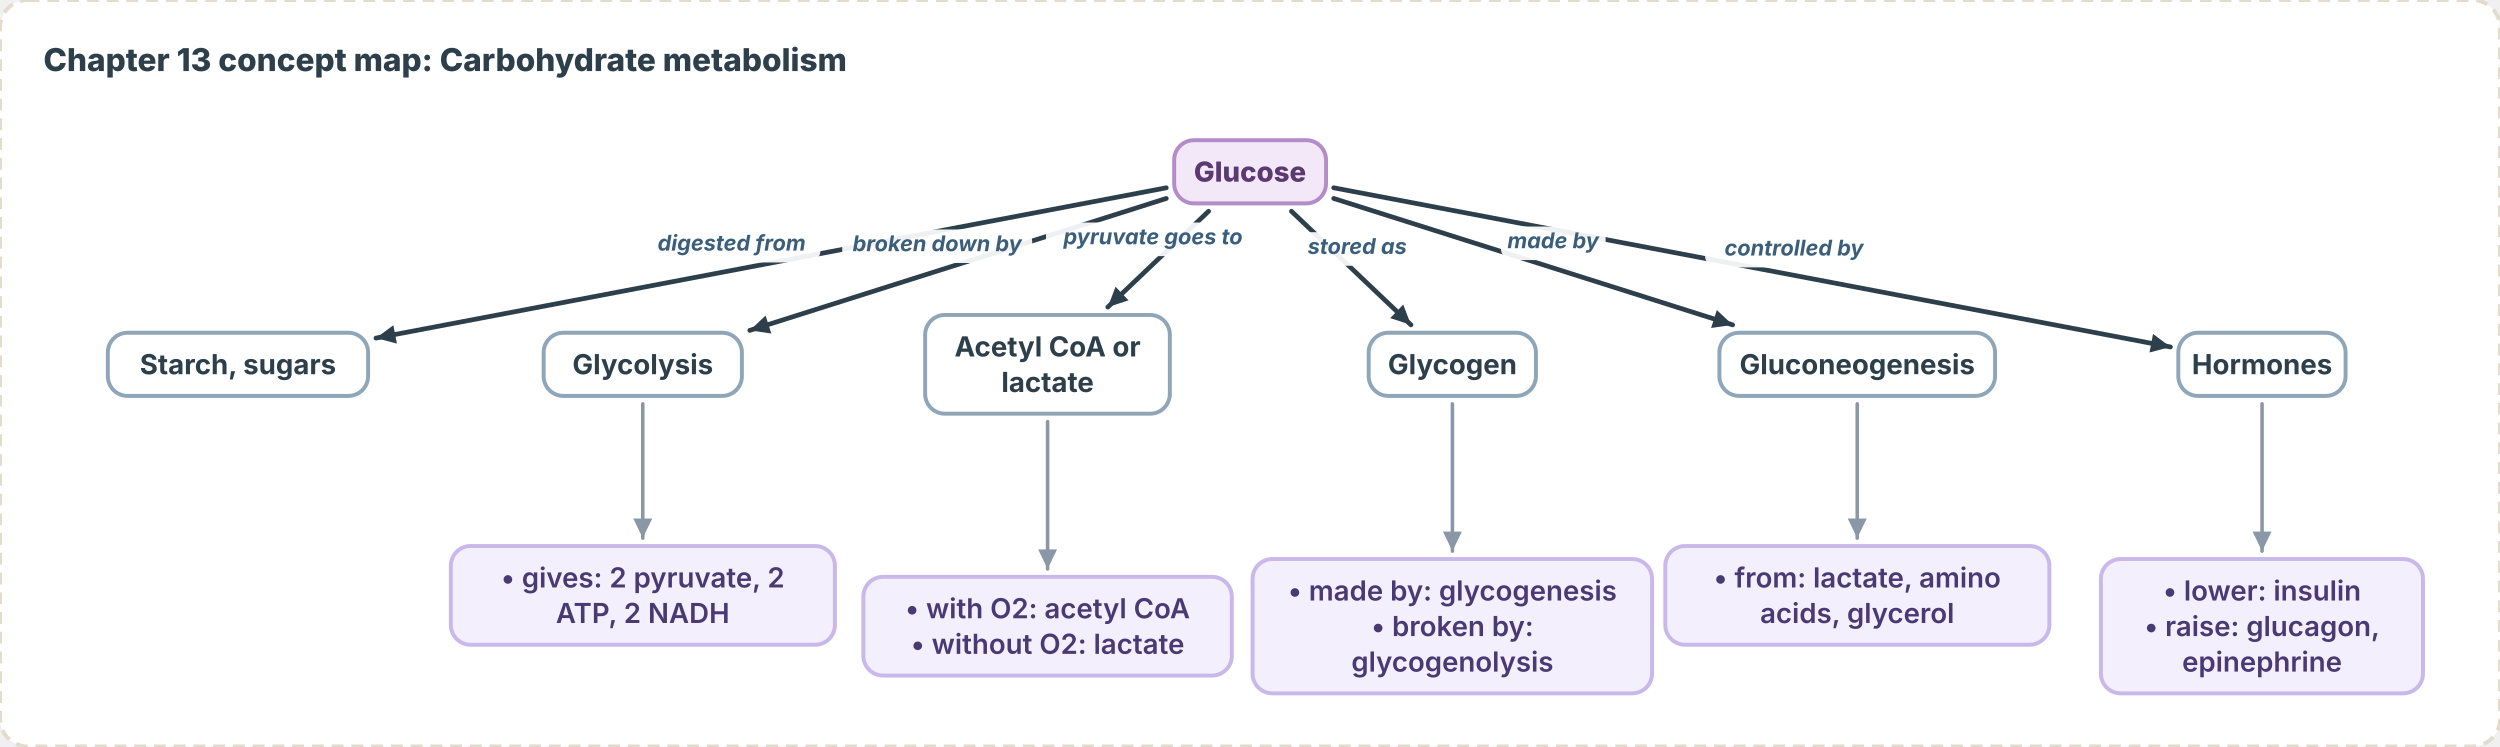
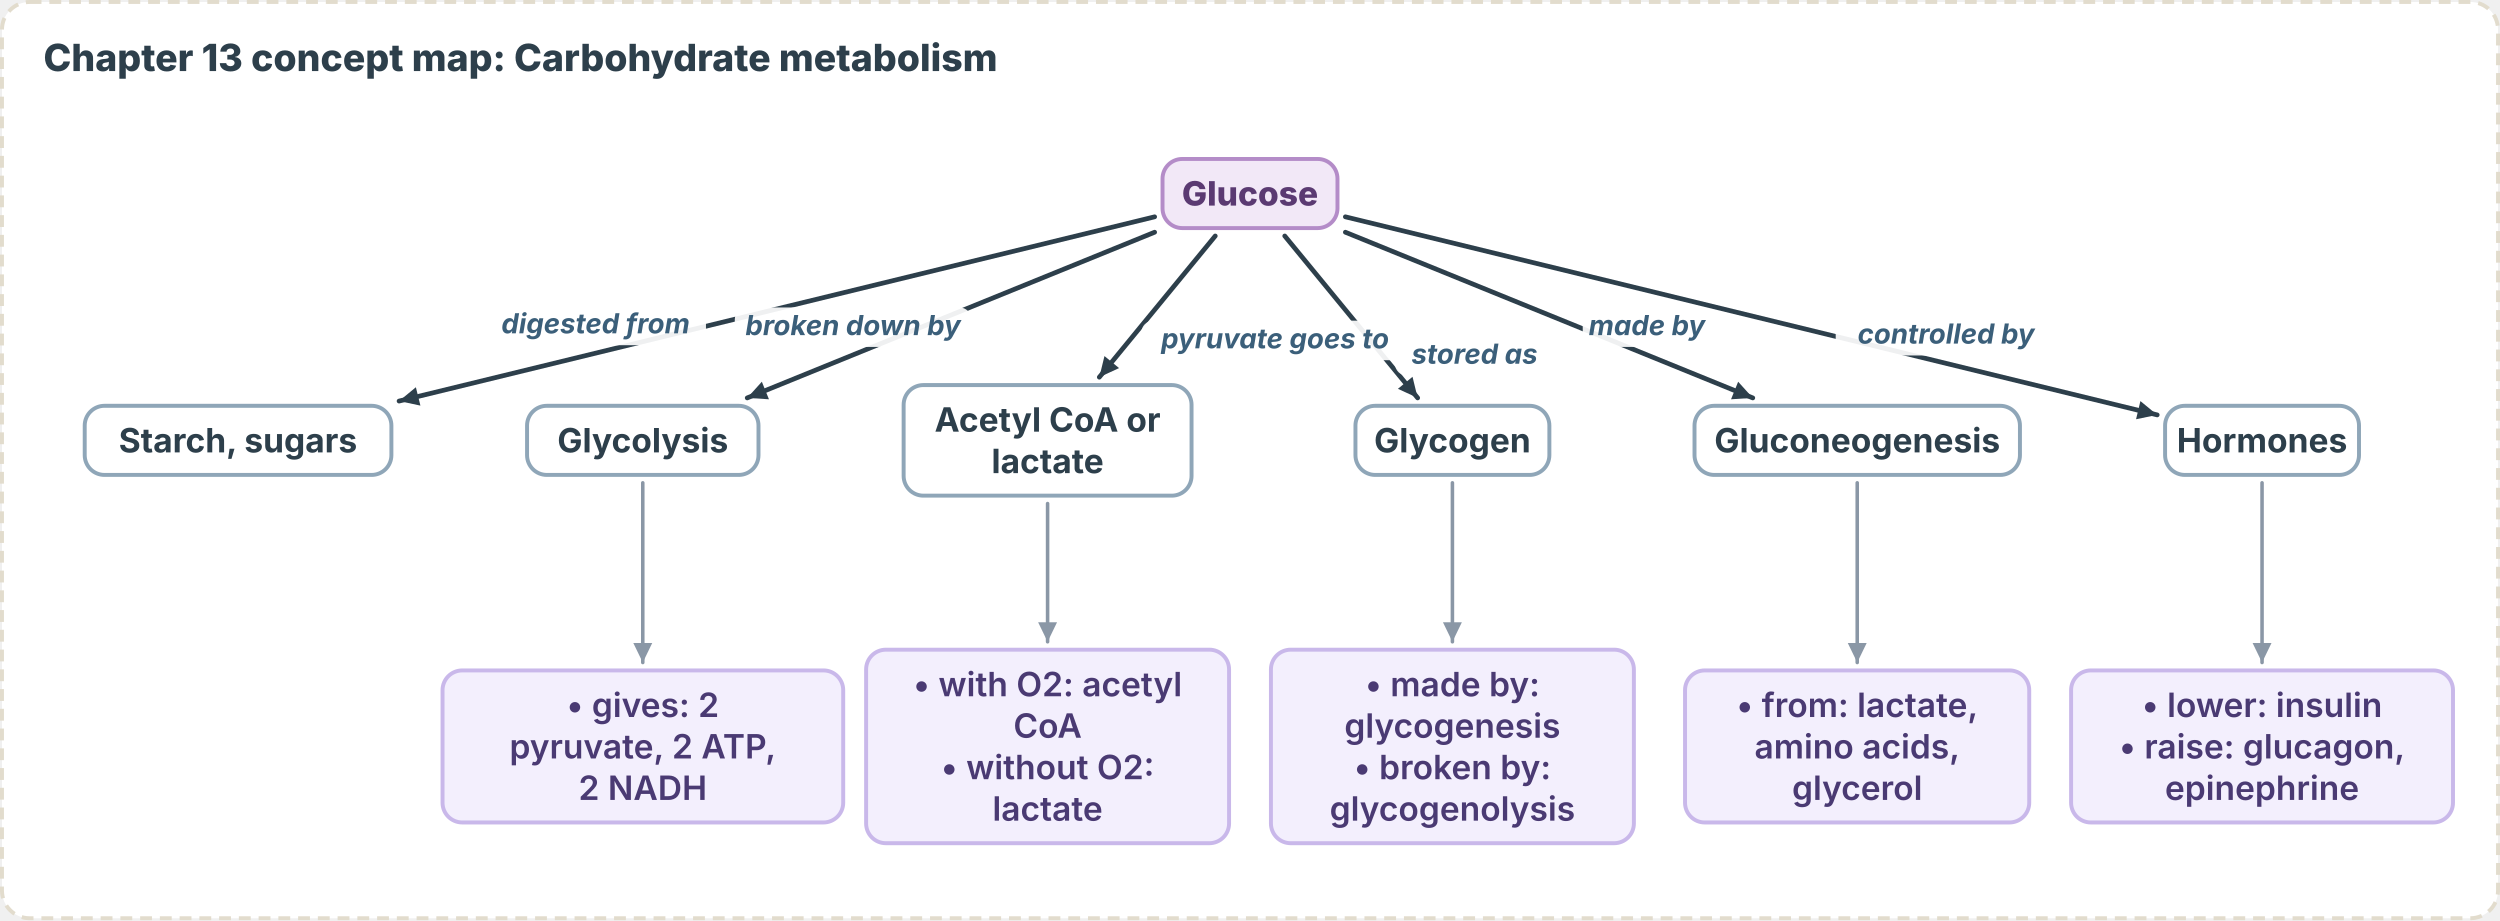
- <svg xmlns="http://www.w3.org/2000/svg" viewBox="0 0 1266 378" width="1266" height="378" style="max-width:100%;height:auto;display:block;margin:0 auto" role="img" aria-label="Concept map for Chapter 13, Carbohydrate metabolism. Glucose digested from Starch, sugars. Glucose broken down by Glycolysis (gives: 2 pyruvate, 2 ATP, 2 NADH). Glucose pyruvate goes to Acetyl CoA or lactate (with O2: acetyl CoA; without O2: lactate). Glucose stored as Glycogen (made by: glycogenesis; broken by: glycogenolysis). Glucose made by Gluconeogenesis (from: lactate, amino acids, glycerol). Glucose controlled by Hormones (lower: insulin; raise: glucagon, epinephrine).">
-   <rect width="100%" height="100%" rx="14" fill="#ffffff" stroke="#e2dccd" stroke-width="2" stroke-dasharray="6 4" />
-   <text x="22" y="36" font-size="16" font-weight="800" fill="#2d3f4b" font-family="Nunito,Inter,Helvetica,Arial,sans-serif">Chapter 13 concept map: Carbohydrate metabolism</text>
-   <path d="M590.6 95.1 L190.4 171.2" fill="none" stroke="#2d3f4b" stroke-width="2.4" stroke-linecap="round" stroke-linejoin="round" />
-   <path d="M190.4 171.2 L199.2 164.7 L201.0 174.0 Z" fill="#2d3f4b" />
-   <path d="M590.6 100.5 L379.7 167.3" fill="none" stroke="#2d3f4b" stroke-width="2.4" stroke-linecap="round" stroke-linejoin="round" />
-   <path d="M379.7 167.3 L387.7 159.8 L390.6 168.9 Z" fill="#2d3f4b" />
-   <path d="M325.5 204.5 L325.5 272.5" fill="none" stroke="#8a97a6" stroke-width="1.8" stroke-linecap="round" stroke-linejoin="round" />
-   <path d="M325.5 272.5 L320.7 262.6 L330.3 262.6 Z" fill="#8a97a6" />
-   <path d="M612.0 107.0 L561.0 155.5" fill="none" stroke="#2d3f4b" stroke-width="2.4" stroke-linecap="round" stroke-linejoin="round" />
-   <path d="M561.0 155.5 L564.9 145.2 L571.5 152.1 Z" fill="#2d3f4b" />
-   <path d="M530.5 213.5 L530.5 288.1" fill="none" stroke="#8a97a6" stroke-width="1.8" stroke-linecap="round" stroke-linejoin="round" />
-   <path d="M530.5 288.1 L525.7 278.2 L535.3 278.2 Z" fill="#8a97a6" />
-   <path d="M654.0 107.0 L714.5 164.5" fill="none" stroke="#2d3f4b" stroke-width="2.4" stroke-linecap="round" stroke-linejoin="round" />
-   <path d="M714.5 164.5 L704.0 161.1 L710.6 154.2 Z" fill="#2d3f4b" />
-   <path d="M735.5 204.5 L735.5 279.1" fill="none" stroke="#8a97a6" stroke-width="1.8" stroke-linecap="round" stroke-linejoin="round" />
-   <path d="M735.5 279.1 L730.7 269.2 L740.3 269.2 Z" fill="#8a97a6" />
-   <path d="M675.4 100.5 L877.4 164.5" fill="none" stroke="#2d3f4b" stroke-width="2.4" stroke-linecap="round" stroke-linejoin="round" />
-   <path d="M877.4 164.5 L866.5 166.1 L869.4 157.0 Z" fill="#2d3f4b" />
-   <path d="M940.5 204.5 L940.5 272.5" fill="none" stroke="#8a97a6" stroke-width="1.8" stroke-linecap="round" stroke-linejoin="round" />
-   <path d="M940.5 272.5 L935.7 262.6 L945.3 262.6 Z" fill="#8a97a6" />
-   <path d="M675.4 95.1 L1099.1 175.7" fill="none" stroke="#2d3f4b" stroke-width="2.4" stroke-linecap="round" stroke-linejoin="round" />
-   <path d="M1099.1 175.7 L1088.5 178.5 L1090.3 169.1 Z" fill="#2d3f4b" />
-   <path d="M1145.5 204.5 L1145.5 279.1" fill="none" stroke="#8a97a6" stroke-width="1.8" stroke-linecap="round" stroke-linejoin="round" />
-   <path d="M1145.5 279.1 L1140.7 269.2 L1150.3 269.2 Z" fill="#8a97a6" />
-   <rect x="594.6" y="71.0" width="76.9" height="32.0" rx="10" fill="#f2e8f7" stroke="#b48cc8" stroke-width="2" />
-   <text x="633.0" y="92.0" text-anchor="middle" font-size="14" font-weight="800" fill="#5b3a72" font-family="Nunito,Inter,Helvetica,Arial,sans-serif">Glucose</text>
-   <rect x="54.6" y="168.5" width="131.8" height="32.0" rx="10" fill="#ffffff" stroke="#8fa6b8" stroke-width="2" />
-   <text x="120.5" y="189.5" text-anchor="middle" font-size="14" font-weight="700" fill="#2d3f4b" font-family="Nunito,Inter,Helvetica,Arial,sans-serif">Starch, sugars</text>
-   <rect x="275.3" y="168.5" width="100.4" height="32.0" rx="10" fill="#ffffff" stroke="#8fa6b8" stroke-width="2" />
-   <text x="325.5" y="189.5" text-anchor="middle" font-size="14" font-weight="700" fill="#2d3f4b" font-family="Nunito,Inter,Helvetica,Arial,sans-serif">Glycolysis</text>
-   <rect x="228.3" y="276.5" width="194.5" height="50.0" rx="10" fill="#f3effd" stroke="#c9b8ea" stroke-width="2" />
-   <text x="325.5" y="297.5" text-anchor="middle" font-size="14" font-weight="600" fill="#4a3a73" font-family="Nunito,Inter,Helvetica,Arial,sans-serif">• gives: 2 pyruvate, 2</text>
-   <text x="325.5" y="315.5" text-anchor="middle" font-size="14" font-weight="600" fill="#4a3a73" font-family="Nunito,Inter,Helvetica,Arial,sans-serif">   ATP, 2 NADH</text>
-   <rect x="468.5" y="159.5" width="123.9" height="50.0" rx="10" fill="#ffffff" stroke="#8fa6b8" stroke-width="2" />
-   <text x="530.5" y="180.5" text-anchor="middle" font-size="14" font-weight="700" fill="#2d3f4b" font-family="Nunito,Inter,Helvetica,Arial,sans-serif">Acetyl CoA or</text>
-   <text x="530.5" y="198.5" text-anchor="middle" font-size="14" font-weight="700" fill="#2d3f4b" font-family="Nunito,Inter,Helvetica,Arial,sans-serif">lactate</text>
-   <rect x="437.2" y="292.1" width="186.6" height="50.0" rx="10" fill="#f3effd" stroke="#c9b8ea" stroke-width="2" />
-   <text x="530.5" y="313.1" text-anchor="middle" font-size="14" font-weight="600" fill="#4a3a73" font-family="Nunito,Inter,Helvetica,Arial,sans-serif">• with O2: acetyl CoA</text>
-   <text x="530.5" y="331.1" text-anchor="middle" font-size="14" font-weight="600" fill="#4a3a73" font-family="Nunito,Inter,Helvetica,Arial,sans-serif">• without O2: lactate</text>
-   <rect x="693.1" y="168.5" width="84.7" height="32.0" rx="10" fill="#ffffff" stroke="#8fa6b8" stroke-width="2" />
-   <text x="735.5" y="189.5" text-anchor="middle" font-size="14" font-weight="700" fill="#2d3f4b" font-family="Nunito,Inter,Helvetica,Arial,sans-serif">Glycogen</text>
-   <rect x="634.3" y="283.1" width="202.3" height="68.0" rx="10" fill="#f3effd" stroke="#c9b8ea" stroke-width="2" />
-   <text x="735.5" y="304.1" text-anchor="middle" font-size="14" font-weight="600" fill="#4a3a73" font-family="Nunito,Inter,Helvetica,Arial,sans-serif">• made by: glycogenesis</text>
-   <text x="735.5" y="322.1" text-anchor="middle" font-size="14" font-weight="600" fill="#4a3a73" font-family="Nunito,Inter,Helvetica,Arial,sans-serif">• broken by:</text>
-   <text x="735.5" y="340.1" text-anchor="middle" font-size="14" font-weight="600" fill="#4a3a73" font-family="Nunito,Inter,Helvetica,Arial,sans-serif">   glycogenolysis</text>
-   <rect x="870.7" y="168.5" width="139.6" height="32.0" rx="10" fill="#ffffff" stroke="#8fa6b8" stroke-width="2" />
-   <text x="940.5" y="189.5" text-anchor="middle" font-size="14" font-weight="700" fill="#2d3f4b" font-family="Nunito,Inter,Helvetica,Arial,sans-serif">Gluconeogenesis</text>
-   <rect x="843.3" y="276.5" width="194.5" height="50.0" rx="10" fill="#f3effd" stroke="#c9b8ea" stroke-width="2" />
-   <text x="940.5" y="297.5" text-anchor="middle" font-size="14" font-weight="600" fill="#4a3a73" font-family="Nunito,Inter,Helvetica,Arial,sans-serif">• from: lactate, amino</text>
-   <text x="940.5" y="315.5" text-anchor="middle" font-size="14" font-weight="600" fill="#4a3a73" font-family="Nunito,Inter,Helvetica,Arial,sans-serif">   acids, glycerol</text>
-   <rect x="1103.1" y="168.5" width="84.7" height="32.0" rx="10" fill="#ffffff" stroke="#8fa6b8" stroke-width="2" />
-   <text x="1145.5" y="189.5" text-anchor="middle" font-size="14" font-weight="700" fill="#2d3f4b" font-family="Nunito,Inter,Helvetica,Arial,sans-serif">Hormones</text>
-   <rect x="1063.9" y="283.1" width="163.1" height="68.0" rx="10" fill="#f3effd" stroke="#c9b8ea" stroke-width="2" />
-   <text x="1145.5" y="304.1" text-anchor="middle" font-size="14" font-weight="600" fill="#4a3a73" font-family="Nunito,Inter,Helvetica,Arial,sans-serif">• lower: insulin</text>
-   <text x="1145.5" y="322.1" text-anchor="middle" font-size="14" font-weight="600" fill="#4a3a73" font-family="Nunito,Inter,Helvetica,Arial,sans-serif">• raise: glucagon,</text>
-   <text x="1145.5" y="340.1" text-anchor="middle" font-size="14" font-weight="600" fill="#4a3a73" font-family="Nunito,Inter,Helvetica,Arial,sans-serif">   epinephrine</text>
-   <rect x="325.4" y="115.9" width="90.1" height="17.0" rx="6" fill="#ffffff" fill-opacity="0.92" />
-   <text x="370.5" y="126.9" text-anchor="middle" font-size="11" font-weight="700" font-style="italic" fill="#3b5f7a" font-family="Nunito,Inter,Helvetica,Arial,sans-serif">digested from</text>
-   <rect x="426.5" y="116.2" width="96.2" height="17.0" rx="6" fill="#ffffff" fill-opacity="0.92" />
-   <text x="474.6" y="127.2" text-anchor="middle" font-size="11" font-weight="700" font-style="italic" fill="#3b5f7a" font-family="Nunito,Inter,Helvetica,Arial,sans-serif">broken down by</text>
-   <rect x="529.7" y="112.7" width="108.6" height="17.0" rx="6" fill="#ffffff" fill-opacity="0.92" />
-   <text x="583.9" y="123.7" text-anchor="middle" font-size="11" font-weight="700" font-style="italic" fill="#3b5f7a" font-family="Nunito,Inter,Helvetica,Arial,sans-serif">pyruvate goes to</text>
-   <rect x="654.6" y="117.6" width="65.4" height="17.0" rx="6" fill="#ffffff" fill-opacity="0.92" />
-   <text x="687.3" y="128.6" text-anchor="middle" font-size="11" font-weight="700" font-style="italic" fill="#3b5f7a" font-family="Nunito,Inter,Helvetica,Arial,sans-serif">stored as</text>
-   <rect x="760.0" y="114.7" width="53.1" height="17.0" rx="6" fill="#ffffff" fill-opacity="0.92" />
-   <text x="786.5" y="125.7" text-anchor="middle" font-size="11" font-weight="700" font-style="italic" fill="#3b5f7a" font-family="Nunito,Inter,Helvetica,Arial,sans-serif">made by</text>
-   <rect x="863.4" y="118.4" width="90.1" height="17.0" rx="6" fill="#ffffff" fill-opacity="0.92" />
-   <text x="908.5" y="129.4" text-anchor="middle" font-size="11" font-weight="700" font-style="italic" fill="#3b5f7a" font-family="Nunito,Inter,Helvetica,Arial,sans-serif">controlled by</text>
+ <svg xmlns="http://www.w3.org/2000/svg" viewBox="0 0 1266 466" width="1266" height="466" style="max-width:100%;height:auto;display:block;margin:0 auto" role="img" aria-label="Concept map for Chapter 13, Carbohydrate metabolism. Glucose digested from Starch, sugars. Glucose broken down by Glycolysis (gives: 2 pyruvate, 2 ATP, 2 NADH). Glucose pyruvate goes to Acetyl CoA or lactate (with O2: acetyl CoA; without O2: lactate). Glucose stored as Glycogen (made by: glycogenesis; broken by: glycogenolysis). Glucose made by Gluconeogenesis (from: lactate, amino acids, glycerol). Glucose controlled by Hormones (lower: insulin; raise: glucagon, epinephrine).">
+   <rect x="1" y="1" width="1264" height="464" rx="14" fill="#ffffff" stroke="#e2dccd" stroke-width="2" stroke-dasharray="6 4" />
+   <text x="22" y="36" font-size="19" font-weight="800" fill="#2d3f4b" font-family="Nunito,Inter,Helvetica,Arial,sans-serif">Chapter 13 concept map: Carbohydrate metabolism</text>
+   <path d="M584.7 109.8 L202.1 203.1" fill="none" stroke="#2d3f4b" stroke-width="2.4" stroke-linecap="round" stroke-linejoin="round" />
+   <path d="M202.1 203.1 L210.6 196.1 L212.9 205.4 Z" fill="#2d3f4b" />
+   <path d="M584.7 117.6 L378.4 201.5" fill="none" stroke="#2d3f4b" stroke-width="2.4" stroke-linecap="round" stroke-linejoin="round" />
+   <path d="M378.4 201.5 L385.8 193.3 L389.4 202.2 Z" fill="#2d3f4b" />
+   <path d="M325.5 244.5 L325.5 335.5" fill="none" stroke="#8a97a6" stroke-width="1.8" stroke-linecap="round" stroke-linejoin="round" />
+   <path d="M325.5 335.5 L320.7 325.6 L330.3 325.6 Z" fill="#8a97a6" />
+   <path d="M615.4 119.5 L556.7 191.0" fill="none" stroke="#2d3f4b" stroke-width="2.4" stroke-linecap="round" stroke-linejoin="round" />
+   <path d="M556.7 191.0 L559.3 180.3 L566.7 186.4 Z" fill="#2d3f4b" />
+   <path d="M530.5 255.0 L530.5 325.0" fill="none" stroke="#8a97a6" stroke-width="1.8" stroke-linecap="round" stroke-linejoin="round" />
+   <path d="M530.5 325.0 L525.7 315.1 L535.3 315.1 Z" fill="#8a97a6" />
+   <path d="M650.6 119.5 L717.9 201.5" fill="none" stroke="#2d3f4b" stroke-width="2.4" stroke-linecap="round" stroke-linejoin="round" />
+   <path d="M717.9 201.5 L707.9 196.9 L715.3 190.8 Z" fill="#2d3f4b" />
+   <path d="M735.5 244.5 L735.5 325.0" fill="none" stroke="#8a97a6" stroke-width="1.8" stroke-linecap="round" stroke-linejoin="round" />
+   <path d="M735.5 325.0 L730.7 315.1 L740.3 315.1 Z" fill="#8a97a6" />
+   <path d="M681.3 117.6 L887.6 201.5" fill="none" stroke="#2d3f4b" stroke-width="2.4" stroke-linecap="round" stroke-linejoin="round" />
+   <path d="M887.6 201.5 L876.6 202.2 L880.2 193.3 Z" fill="#2d3f4b" />
+   <path d="M940.5 244.5 L940.5 335.5" fill="none" stroke="#8a97a6" stroke-width="1.8" stroke-linecap="round" stroke-linejoin="round" />
+   <path d="M940.5 335.5 L935.7 325.6 L945.3 325.6 Z" fill="#8a97a6" />
+   <path d="M681.3 109.8 L1092.4 210.1" fill="none" stroke="#2d3f4b" stroke-width="2.4" stroke-linecap="round" stroke-linejoin="round" />
+   <path d="M1092.4 210.1 L1081.7 212.3 L1083.9 203.1 Z" fill="#2d3f4b" />
+   <path d="M1145.5 244.5 L1145.5 335.5" fill="none" stroke="#8a97a6" stroke-width="1.8" stroke-linecap="round" stroke-linejoin="round" />
+   <path d="M1145.5 335.5 L1140.7 325.6 L1150.3 325.6 Z" fill="#8a97a6" />
+   <rect x="588.7" y="80.5" width="88.6" height="35.0" rx="10" fill="#f2e8f7" stroke="#b48cc8" stroke-width="2" />
+   <text x="633.0" y="104.1" text-anchor="middle" font-size="17" font-weight="800" fill="#5b3a72" font-family="Nunito,Inter,Helvetica,Arial,sans-serif">Glucose</text>
+   <rect x="42.9" y="205.5" width="155.3" height="35.0" rx="10" fill="#ffffff" stroke="#8fa6b8" stroke-width="2" />
+   <text x="120.5" y="229.1" text-anchor="middle" font-size="17" font-weight="700" fill="#2d3f4b" font-family="Nunito,Inter,Helvetica,Arial,sans-serif">Starch, sugars</text>
+   <rect x="266.9" y="205.5" width="117.2" height="35.0" rx="10" fill="#ffffff" stroke="#8fa6b8" stroke-width="2" />
+   <text x="325.5" y="229.1" text-anchor="middle" font-size="17" font-weight="700" fill="#2d3f4b" font-family="Nunito,Inter,Helvetica,Arial,sans-serif">Glycolysis</text>
+   <rect x="224.1" y="339.5" width="202.9" height="77.0" rx="10" fill="#f3effd" stroke="#c9b8ea" stroke-width="2" />
+   <text x="325.5" y="363.1" text-anchor="middle" font-size="17" font-weight="600" fill="#4a3a73" font-family="Nunito,Inter,Helvetica,Arial,sans-serif">• gives: 2</text>
+   <text x="325.5" y="384.1" text-anchor="middle" font-size="17" font-weight="600" fill="#4a3a73" font-family="Nunito,Inter,Helvetica,Arial,sans-serif">   pyruvate, 2 ATP,</text>
+   <text x="325.5" y="405.1" text-anchor="middle" font-size="17" font-weight="600" fill="#4a3a73" font-family="Nunito,Inter,Helvetica,Arial,sans-serif">   2 NADH</text>
+   <rect x="457.6" y="195.0" width="145.8" height="56.0" rx="10" fill="#ffffff" stroke="#8fa6b8" stroke-width="2" />
+   <text x="530.5" y="218.6" text-anchor="middle" font-size="17" font-weight="700" fill="#2d3f4b" font-family="Nunito,Inter,Helvetica,Arial,sans-serif">Acetyl CoA or</text>
+   <text x="530.5" y="239.6" text-anchor="middle" font-size="17" font-weight="700" fill="#2d3f4b" font-family="Nunito,Inter,Helvetica,Arial,sans-serif">lactate</text>
+   <rect x="438.6" y="329.0" width="183.8" height="98.0" rx="10" fill="#f3effd" stroke="#c9b8ea" stroke-width="2" />
+   <text x="530.5" y="352.6" text-anchor="middle" font-size="17" font-weight="600" fill="#4a3a73" font-family="Nunito,Inter,Helvetica,Arial,sans-serif">• with O2: acetyl</text>
+   <text x="530.5" y="373.6" text-anchor="middle" font-size="17" font-weight="600" fill="#4a3a73" font-family="Nunito,Inter,Helvetica,Arial,sans-serif">   CoA</text>
+   <text x="530.5" y="394.6" text-anchor="middle" font-size="17" font-weight="600" fill="#4a3a73" font-family="Nunito,Inter,Helvetica,Arial,sans-serif">• without O2:</text>
+   <text x="530.5" y="415.6" text-anchor="middle" font-size="17" font-weight="600" fill="#4a3a73" font-family="Nunito,Inter,Helvetica,Arial,sans-serif">   lactate</text>
+   <rect x="686.4" y="205.5" width="98.2" height="35.0" rx="10" fill="#ffffff" stroke="#8fa6b8" stroke-width="2" />
+   <text x="735.5" y="229.1" text-anchor="middle" font-size="17" font-weight="700" fill="#2d3f4b" font-family="Nunito,Inter,Helvetica,Arial,sans-serif">Glycogen</text>
+   <rect x="643.6" y="329.0" width="183.8" height="98.0" rx="10" fill="#f3effd" stroke="#c9b8ea" stroke-width="2" />
+   <text x="735.5" y="352.6" text-anchor="middle" font-size="17" font-weight="600" fill="#4a3a73" font-family="Nunito,Inter,Helvetica,Arial,sans-serif">• made by:</text>
+   <text x="735.5" y="373.6" text-anchor="middle" font-size="17" font-weight="600" fill="#4a3a73" font-family="Nunito,Inter,Helvetica,Arial,sans-serif">   glycogenesis</text>
+   <text x="735.5" y="394.6" text-anchor="middle" font-size="17" font-weight="600" fill="#4a3a73" font-family="Nunito,Inter,Helvetica,Arial,sans-serif">• broken by:</text>
+   <text x="735.5" y="415.6" text-anchor="middle" font-size="17" font-weight="600" fill="#4a3a73" font-family="Nunito,Inter,Helvetica,Arial,sans-serif">   glycogenolysis</text>
+   <rect x="858.1" y="205.5" width="164.8" height="35.0" rx="10" fill="#ffffff" stroke="#8fa6b8" stroke-width="2" />
+   <text x="940.5" y="229.1" text-anchor="middle" font-size="17" font-weight="700" fill="#2d3f4b" font-family="Nunito,Inter,Helvetica,Arial,sans-serif">Gluconeogenesis</text>
+   <rect x="853.3" y="339.5" width="174.3" height="77.0" rx="10" fill="#f3effd" stroke="#c9b8ea" stroke-width="2" />
+   <text x="940.5" y="363.1" text-anchor="middle" font-size="17" font-weight="600" fill="#4a3a73" font-family="Nunito,Inter,Helvetica,Arial,sans-serif">• from: lactate,</text>
+   <text x="940.5" y="384.1" text-anchor="middle" font-size="17" font-weight="600" fill="#4a3a73" font-family="Nunito,Inter,Helvetica,Arial,sans-serif">   amino acids,</text>
+   <text x="940.5" y="405.1" text-anchor="middle" font-size="17" font-weight="600" fill="#4a3a73" font-family="Nunito,Inter,Helvetica,Arial,sans-serif">   glycerol</text>
+   <rect x="1096.4" y="205.5" width="98.2" height="35.0" rx="10" fill="#ffffff" stroke="#8fa6b8" stroke-width="2" />
+   <text x="1145.5" y="229.1" text-anchor="middle" font-size="17" font-weight="700" fill="#2d3f4b" font-family="Nunito,Inter,Helvetica,Arial,sans-serif">Hormones</text>
+   <rect x="1048.8" y="339.5" width="193.4" height="77.0" rx="10" fill="#f3effd" stroke="#c9b8ea" stroke-width="2" />
+   <text x="1145.5" y="363.1" text-anchor="middle" font-size="17" font-weight="600" fill="#4a3a73" font-family="Nunito,Inter,Helvetica,Arial,sans-serif">• lower: insulin</text>
+   <text x="1145.5" y="384.1" text-anchor="middle" font-size="17" font-weight="600" fill="#4a3a73" font-family="Nunito,Inter,Helvetica,Arial,sans-serif">• raise: glucagon,</text>
+   <text x="1145.5" y="405.1" text-anchor="middle" font-size="17" font-weight="600" fill="#4a3a73" font-family="Nunito,Inter,Helvetica,Arial,sans-serif">   epinephrine</text>
+   <rect x="245.6" y="154.8" width="111.9" height="20.0" rx="6" fill="#ffffff" fill-opacity="0.92" />
+   <text x="301.6" y="168.8" text-anchor="middle" font-size="14" font-weight="700" font-style="italic" fill="#3b5f7a" font-family="Nunito,Inter,Helvetica,Arial,sans-serif">digested from</text>
+   <rect x="372.1" y="155.7" width="119.8" height="20.0" rx="6" fill="#ffffff" fill-opacity="0.92" />
+   <text x="432.0" y="169.7" text-anchor="middle" font-size="14" font-weight="700" font-style="italic" fill="#3b5f7a" font-family="Nunito,Inter,Helvetica,Arial,sans-serif">broken down by</text>
+   <rect x="578.0" y="162.4" width="135.4" height="20.0" rx="6" fill="#ffffff" fill-opacity="0.92" />
+   <text x="645.7" y="176.4" text-anchor="middle" font-size="14" font-weight="700" font-style="italic" fill="#3b5f7a" font-family="Nunito,Inter,Helvetica,Arial,sans-serif">pyruvate goes to</text>
+   <rect x="706.4" y="170.2" width="80.6" height="20.0" rx="6" fill="#ffffff" fill-opacity="0.92" />
+   <text x="746.7" y="184.2" text-anchor="middle" font-size="14" font-weight="700" font-style="italic" fill="#3b5f7a" font-family="Nunito,Inter,Helvetica,Arial,sans-serif">stored as</text>
+   <rect x="801.5" y="155.7" width="64.9" height="20.0" rx="6" fill="#ffffff" fill-opacity="0.92" />
+   <text x="834.0" y="169.7" text-anchor="middle" font-size="14" font-weight="700" font-style="italic" fill="#3b5f7a" font-family="Nunito,Inter,Helvetica,Arial,sans-serif">made by</text>
+   <rect x="929.6" y="160.0" width="111.9" height="20.0" rx="6" fill="#ffffff" fill-opacity="0.92" />
+   <text x="985.5" y="174.0" text-anchor="middle" font-size="14" font-weight="700" font-style="italic" fill="#3b5f7a" font-family="Nunito,Inter,Helvetica,Arial,sans-serif">controlled by</text>
</svg>
